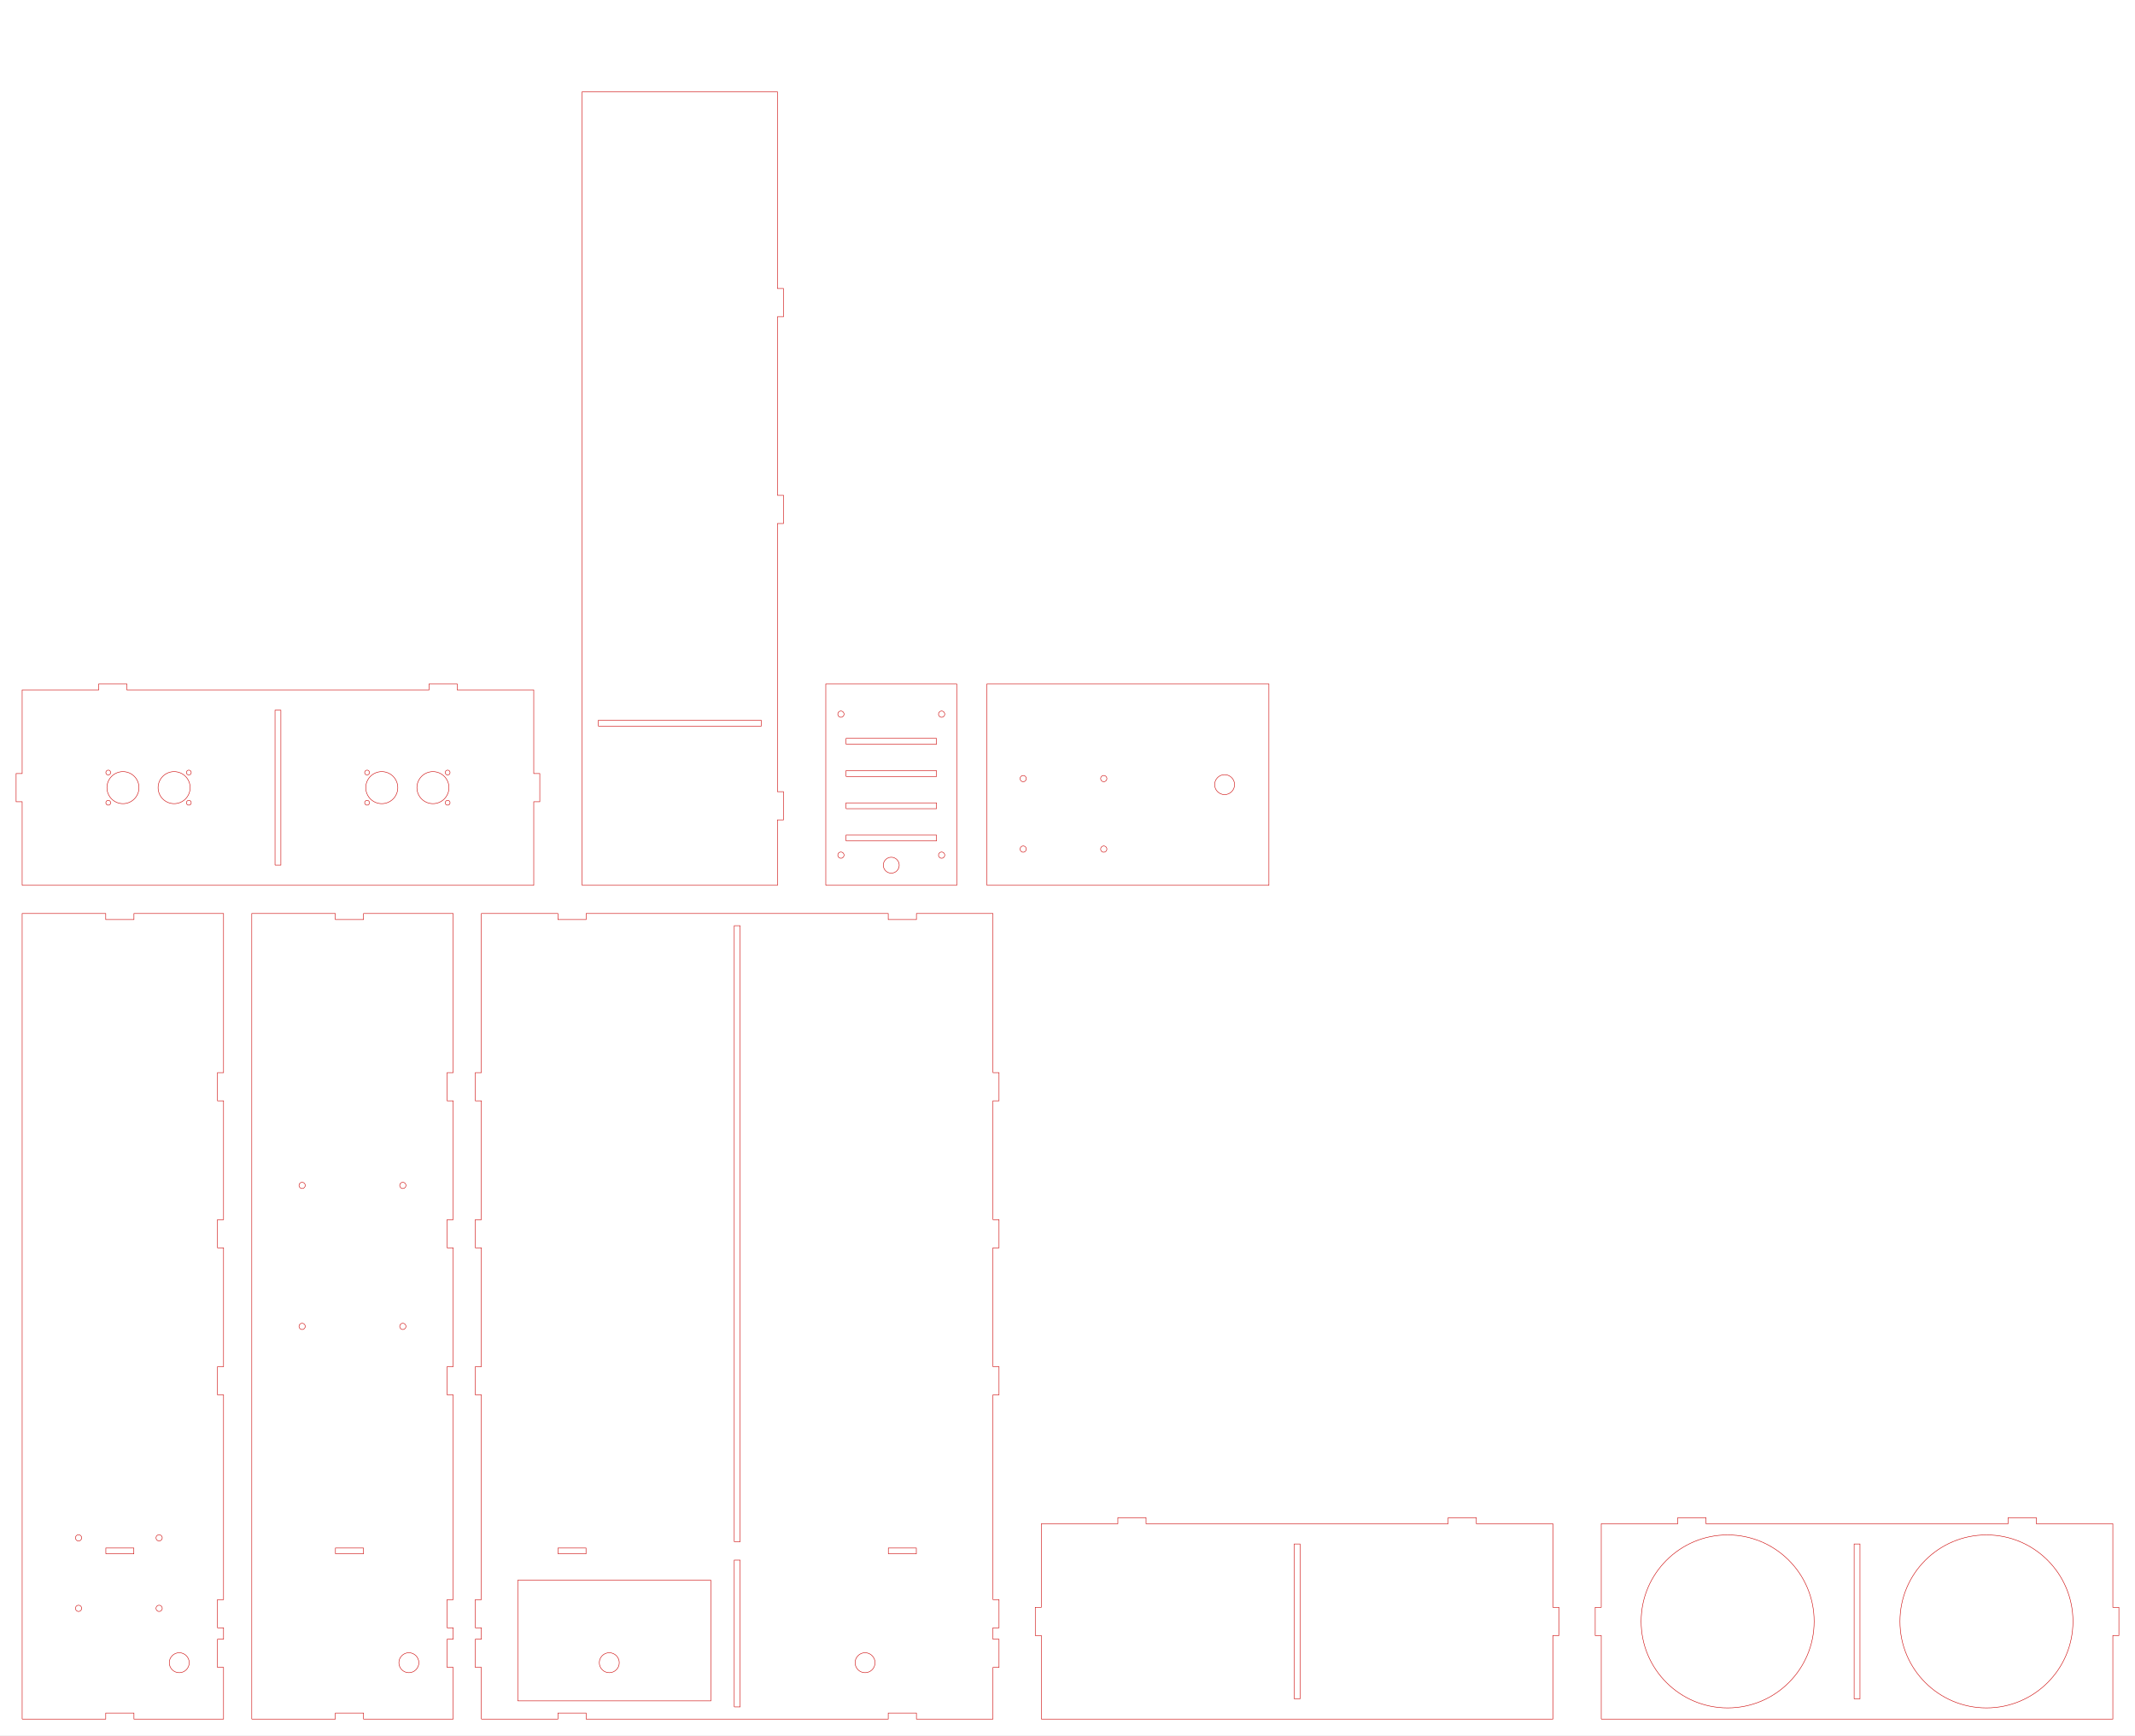
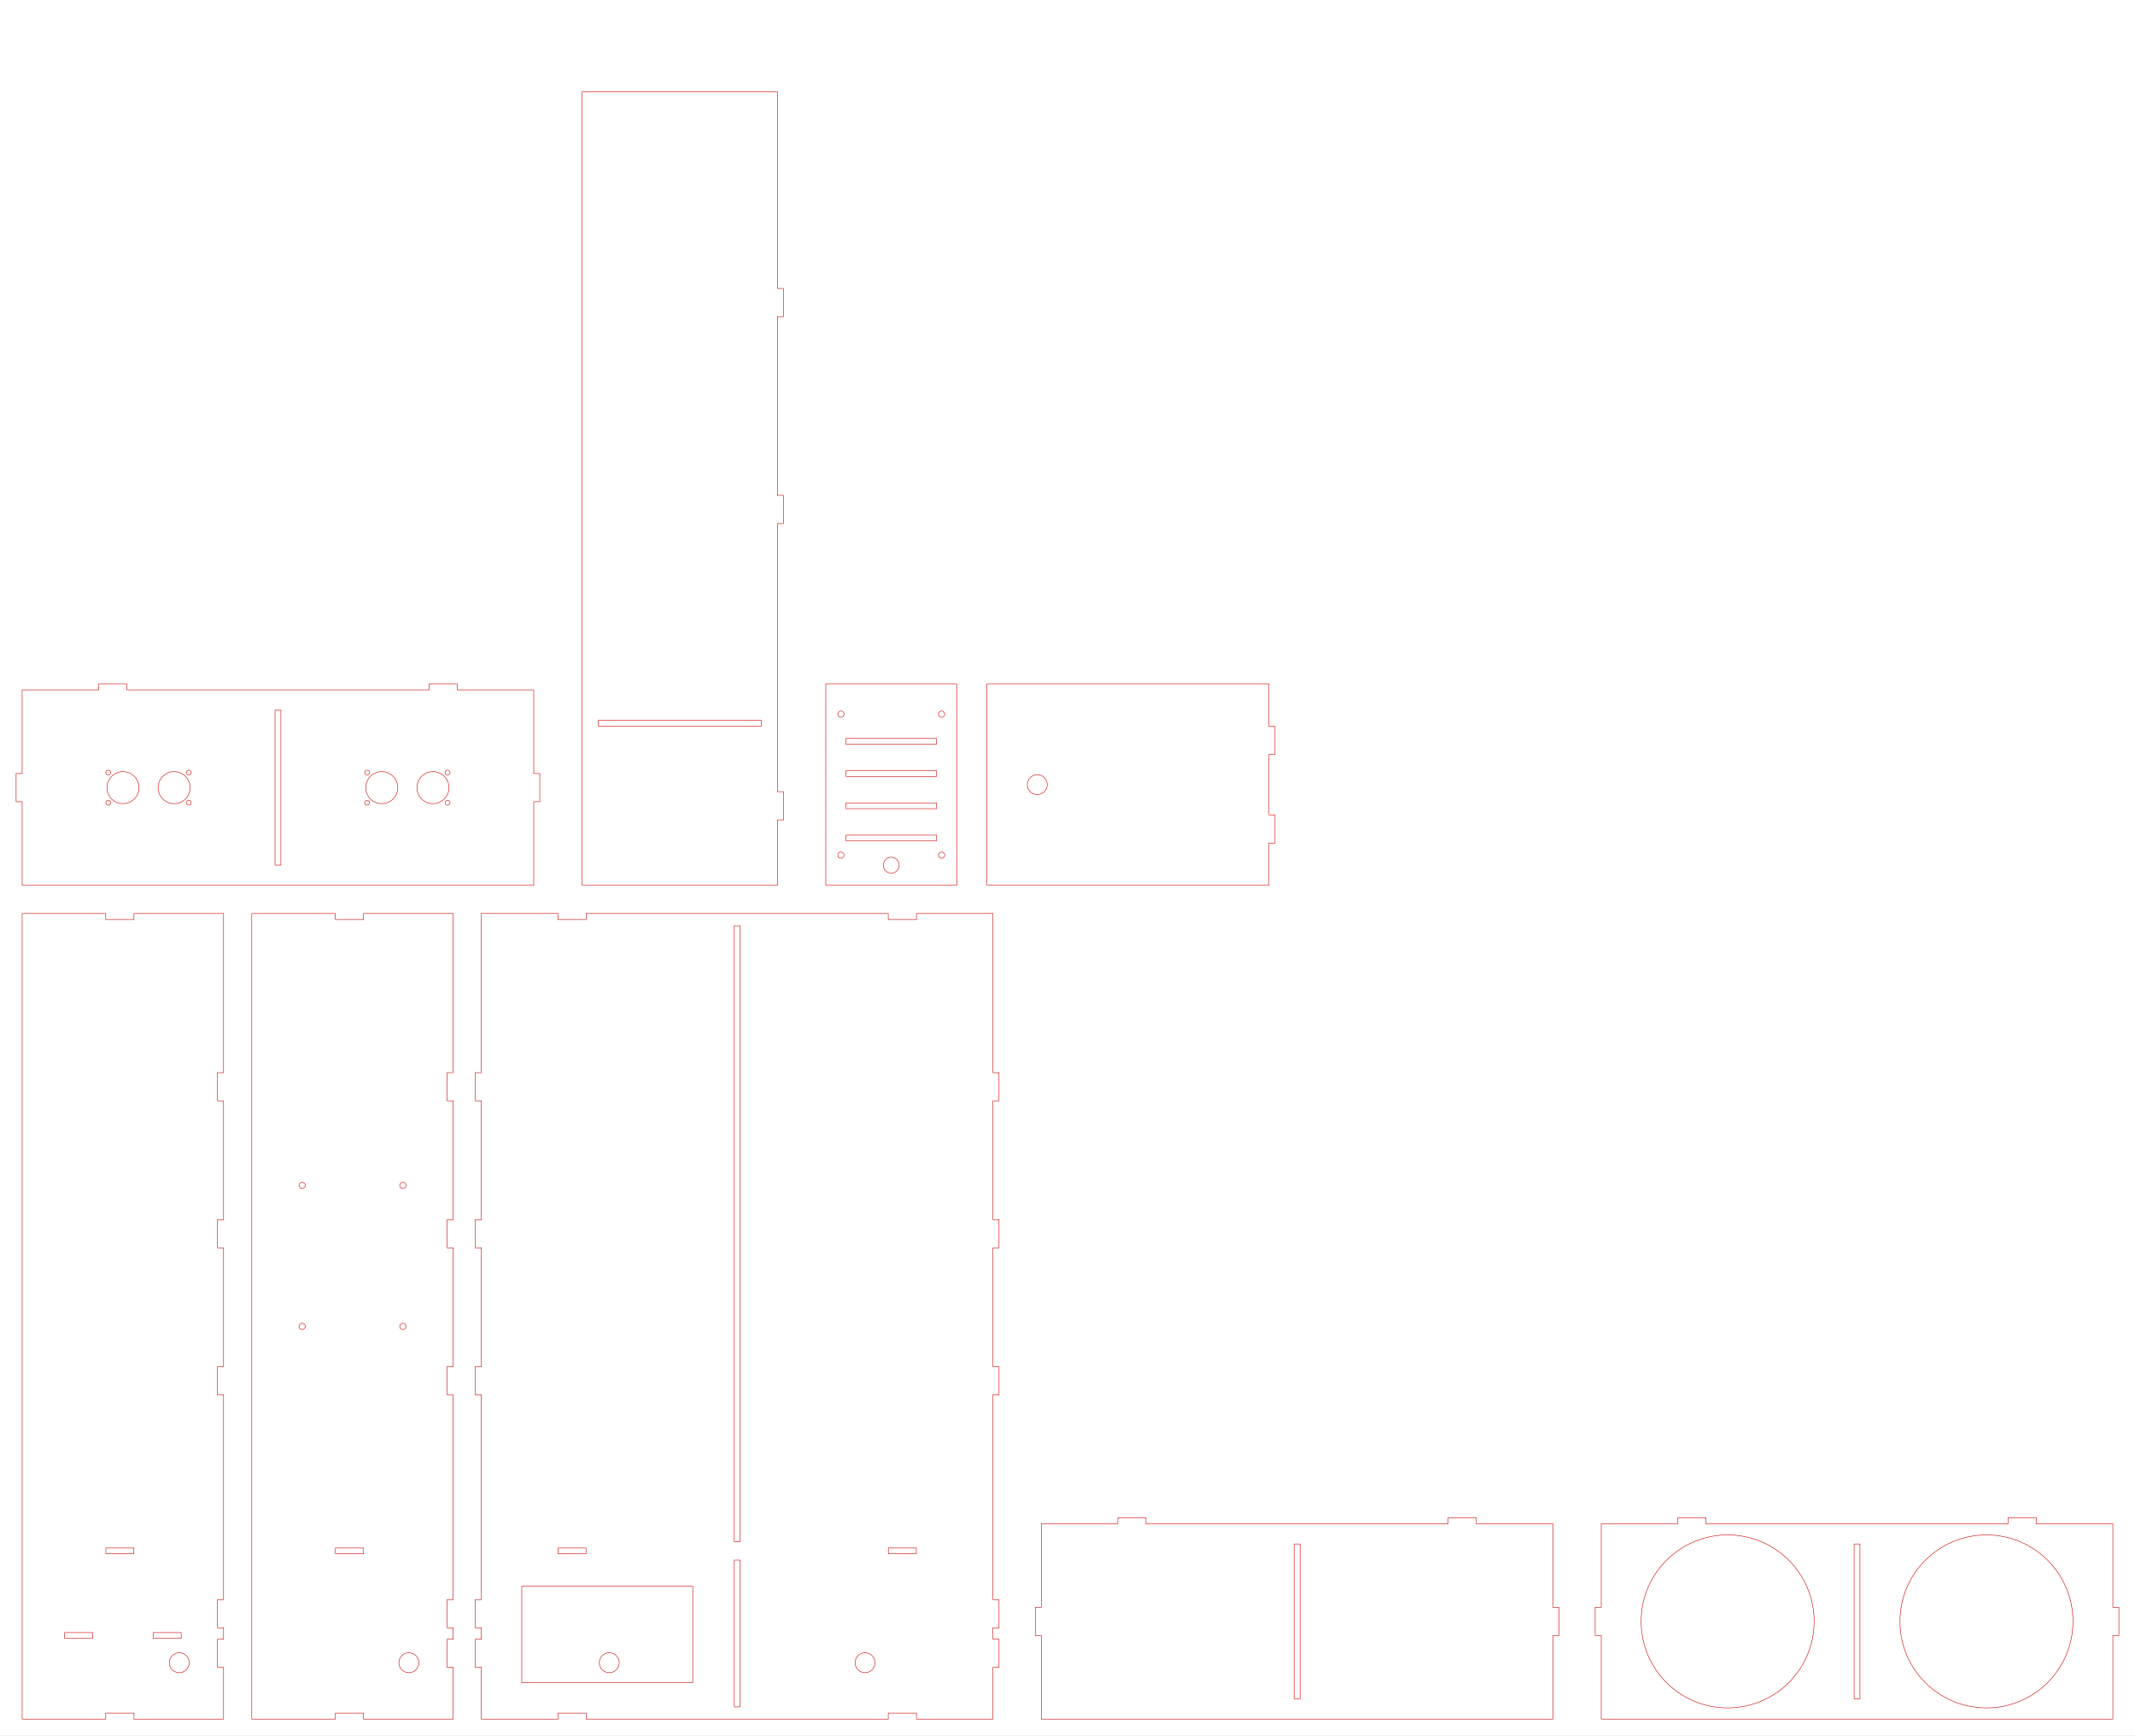
<svg xmlns="http://www.w3.org/2000/svg" width="1060.0mm" height="861.6mm" viewBox="0 0 1060.0 861.6">
  <rect width="100%" height="100%" fill="white" />
  <polyline points="11.000,853.600 52.500,853.600 52.500,850.600 66.500,850.600 66.500,853.600 111.000,853.600 111.000,827.933 108.000,827.933 108.000,813.933 111.000,813.933 111.000,808.267 108.000,808.267 108.000,794.267 111.000,794.267 111.000,692.600 108.000,692.600 108.000,678.600 111.000,678.600 111.000,619.600 108.000,619.600 108.000,605.600 111.000,605.600 111.000,546.600 108.000,546.600 108.000,532.600 111.000,532.600 111.000,453.600 66.500,453.600 66.500,456.600 52.500,456.600 52.500,453.600 11.000,453.600 11.000,853.600 11.000,853.600" fill="none" stroke="#c00" stroke-width="0.25" />
  <polyline points="52.550,771.550 66.450,771.550 66.450,768.650 52.550,768.650 52.550,771.550" fill="none" stroke="#c00" stroke-width="0.25" />
  <circle cx="89.000" cy="825.600" r="4.950" fill="none" stroke="#c00" stroke-width="0.25" />
-   <circle cx="39.000" cy="798.600" r="1.550" fill="none" stroke="#c00" stroke-width="0.25" />
-   <circle cx="39.000" cy="763.600" r="1.550" fill="none" stroke="#c00" stroke-width="0.25" />
-   <circle cx="79.000" cy="798.600" r="1.550" fill="none" stroke="#c00" stroke-width="0.25" />
-   <circle cx="79.000" cy="763.600" r="1.550" fill="none" stroke="#c00" stroke-width="0.25" />
+   <polyline points="32.050,813.550 45.950,813.550 45.950,810.650 32.050,810.650 32.050,813.550" fill="none" stroke="#c00" stroke-width="0.25" />
+   <polyline points="76.050,813.550 89.950,813.550 89.950,810.650 76.050,810.650 76.050,813.550" fill="none" stroke="#c00" stroke-width="0.25" />
  <polyline points="125.000,853.600 166.500,853.600 166.500,850.600 180.500,850.600 180.500,853.600 225.000,853.600 225.000,827.933 222.000,827.933 222.000,813.933 225.000,813.933 225.000,808.267 222.000,808.267 222.000,794.267 225.000,794.267 225.000,692.600 222.000,692.600 222.000,678.600 225.000,678.600 225.000,619.600 222.000,619.600 222.000,605.600 225.000,605.600 225.000,546.600 222.000,546.600 222.000,532.600 225.000,532.600 225.000,453.600 180.500,453.600 180.500,456.600 166.500,456.600 166.500,453.600 125.000,453.600 125.000,853.600 125.000,853.600" fill="none" stroke="#c00" stroke-width="0.25" />
  <polyline points="166.550,771.550 180.450,771.550 180.450,768.650 166.550,768.650 166.550,771.550" fill="none" stroke="#c00" stroke-width="0.25" />
  <circle cx="203.000" cy="825.600" r="4.950" fill="none" stroke="#c00" stroke-width="0.25" />
  <circle cx="150.000" cy="658.600" r="1.550" fill="none" stroke="#c00" stroke-width="0.25" />
  <circle cx="150.000" cy="588.600" r="1.550" fill="none" stroke="#c00" stroke-width="0.25" />
  <circle cx="200.000" cy="658.600" r="1.550" fill="none" stroke="#c00" stroke-width="0.25" />
  <circle cx="200.000" cy="588.600" r="1.550" fill="none" stroke="#c00" stroke-width="0.25" />
  <polyline points="239.000,853.600 277.000,853.600 277.000,850.600 291.000,850.600 291.000,853.600 441.000,853.600 441.000,850.600 455.000,850.600 455.000,853.600 493.000,853.600 493.000,827.933 496.000,827.933 496.000,813.933 493.000,813.933 493.000,808.267 496.000,808.267 496.000,794.267 493.000,794.267 493.000,692.600 496.000,692.600 496.000,678.600 493.000,678.600 493.000,619.600 496.000,619.600 496.000,605.600 493.000,605.600 493.000,546.600 496.000,546.600 496.000,532.600 493.000,532.600 493.000,453.600 455.000,453.600 455.000,456.600 441.000,456.600 441.000,453.600 291.000,453.600 291.000,456.600 277.000,456.600 277.000,453.600 239.000,453.600 239.000,532.600 236.000,532.600 236.000,546.600 239.000,546.600 239.000,605.600 236.000,605.600 236.000,619.600 239.000,619.600 239.000,678.600 236.000,678.600 236.000,692.600 239.000,692.600 239.000,794.267 236.000,794.267 236.000,808.267 239.000,808.267 239.000,813.933 236.000,813.933 236.000,827.933 239.000,827.933 239.000,853.600 239.000,853.600" fill="none" stroke="#c00" stroke-width="0.25" />
  <polyline points="277.050,771.550 290.950,771.550 290.950,768.650 277.050,768.650 277.050,771.550" fill="none" stroke="#c00" stroke-width="0.25" />
  <polyline points="441.050,771.550 454.950,771.550 454.950,768.650 441.050,768.650 441.050,771.550" fill="none" stroke="#c00" stroke-width="0.25" />
  <polyline points="364.550,847.550 367.450,847.550 367.450,774.650 364.550,774.650 364.550,847.550" fill="none" stroke="#c00" stroke-width="0.25" />
  <polyline points="364.550,765.550 367.450,765.550 367.450,459.650 364.550,459.650 364.550,765.550" fill="none" stroke="#c00" stroke-width="0.25" />
  <circle cx="302.500" cy="825.600" r="4.950" fill="none" stroke="#c00" stroke-width="0.25" />
  <circle cx="429.500" cy="825.600" r="4.950" fill="none" stroke="#c00" stroke-width="0.25" />
-   <polyline points="257.050,844.550 352.950,844.550 352.950,784.650 257.050,784.650 257.050,844.550" fill="none" stroke="#c00" stroke-width="0.25" />
+   <polyline points="259.050,835.550 343.950,835.550 343.950,787.650 259.050,787.650 259.050,835.550" fill="none" stroke="#c00" stroke-width="0.25" />
  <polyline points="517.000,853.600 771.000,853.600 771.000,812.100 774.000,812.100 774.000,798.100 771.000,798.100 771.000,756.600 733.000,756.600 733.000,753.600 719.000,753.600 719.000,756.600 569.000,756.600 569.000,753.600 555.000,753.600 555.000,756.600 517.000,756.600 517.000,798.100 514.000,798.100 514.000,812.100 517.000,812.100 517.000,853.600 517.000,853.600" fill="none" stroke="#c00" stroke-width="0.25" />
  <polyline points="642.550,843.550 645.450,843.550 645.450,766.650 642.550,766.650 642.550,843.550" fill="none" stroke="#c00" stroke-width="0.25" />
  <polyline points="795.000,853.600 1049.000,853.600 1049.000,812.100 1052.000,812.100 1052.000,798.100 1049.000,798.100 1049.000,756.600 1011.000,756.600 1011.000,753.600 997.000,753.600 997.000,756.600 847.000,756.600 847.000,753.600 833.000,753.600 833.000,756.600 795.000,756.600 795.000,798.100 792.000,798.100 792.000,812.100 795.000,812.100 795.000,853.600 795.000,853.600" fill="none" stroke="#c00" stroke-width="0.25" />
  <polyline points="920.550,843.550 923.450,843.550 923.450,766.650 920.550,766.650 920.550,843.550" fill="none" stroke="#c00" stroke-width="0.25" />
  <circle cx="857.750" cy="805.100" r="42.950" fill="none" stroke="#c00" stroke-width="0.25" />
  <circle cx="986.250" cy="805.100" r="42.950" fill="none" stroke="#c00" stroke-width="0.25" />
  <polyline points="11.000,439.600 265.000,439.600 265.000,398.100 268.000,398.100 268.000,384.100 265.000,384.100 265.000,342.600 227.000,342.600 227.000,339.600 213.000,339.600 213.000,342.600 63.000,342.600 63.000,339.600 49.000,339.600 49.000,342.600 11.000,342.600 11.000,384.100 8.000,384.100 8.000,398.100 11.000,398.100 11.000,439.600 11.000,439.600" fill="none" stroke="#c00" stroke-width="0.25" />
  <polyline points="136.550,429.550 139.450,429.550 139.450,352.650 136.550,352.650 136.550,429.550" fill="none" stroke="#c00" stroke-width="0.25" />
  <circle cx="61.050" cy="391.100" r="7.950" fill="none" stroke="#c00" stroke-width="0.25" />
  <circle cx="86.450" cy="391.100" r="7.950" fill="none" stroke="#c00" stroke-width="0.25" />
  <circle cx="53.750" cy="398.600" r="1.200" fill="none" stroke="#c00" stroke-width="0.25" />
  <circle cx="53.750" cy="383.600" r="1.200" fill="none" stroke="#c00" stroke-width="0.25" />
  <circle cx="93.750" cy="398.600" r="1.200" fill="none" stroke="#c00" stroke-width="0.25" />
  <circle cx="93.750" cy="383.600" r="1.200" fill="none" stroke="#c00" stroke-width="0.25" />
  <circle cx="189.550" cy="391.100" r="7.950" fill="none" stroke="#c00" stroke-width="0.25" />
  <circle cx="214.950" cy="391.100" r="7.950" fill="none" stroke="#c00" stroke-width="0.25" />
  <circle cx="182.250" cy="398.600" r="1.200" fill="none" stroke="#c00" stroke-width="0.25" />
  <circle cx="182.250" cy="383.600" r="1.200" fill="none" stroke="#c00" stroke-width="0.25" />
  <circle cx="222.250" cy="398.600" r="1.200" fill="none" stroke="#c00" stroke-width="0.25" />
  <circle cx="222.250" cy="383.600" r="1.200" fill="none" stroke="#c00" stroke-width="0.25" />
  <polyline points="289.000,439.600 386.000,439.600 386.000,407.100 389.000,407.100 389.000,393.100 386.000,393.100 386.000,259.933 389.000,259.933 389.000,245.933 386.000,245.933 386.000,157.267 389.000,157.267 389.000,143.267 386.000,143.267 386.000,45.600 289.000,45.600 289.000,439.600 289.000,439.600" fill="none" stroke="#c00" stroke-width="0.25" />
  <polyline points="297.050,360.550 377.950,360.550 377.950,357.650 297.050,357.650 297.050,360.550" fill="none" stroke="#c00" stroke-width="0.25" />
  <polyline points="410.000,439.600 475.000,439.600 475.000,339.600 410.000,339.600 410.000,439.600" fill="none" stroke="#c00" stroke-width="0.25" />
  <circle cx="417.500" cy="424.600" r="1.550" fill="none" stroke="#c00" stroke-width="0.25" />
  <circle cx="417.500" cy="354.600" r="1.550" fill="none" stroke="#c00" stroke-width="0.25" />
  <circle cx="467.500" cy="424.600" r="1.550" fill="none" stroke="#c00" stroke-width="0.25" />
  <circle cx="467.500" cy="354.600" r="1.550" fill="none" stroke="#c00" stroke-width="0.25" />
  <polyline points="420.050,417.550 464.950,417.550 464.950,414.650 420.050,414.650 420.050,417.550" fill="none" stroke="#c00" stroke-width="0.25" />
  <polyline points="420.050,401.550 464.950,401.550 464.950,398.650 420.050,398.650 420.050,401.550" fill="none" stroke="#c00" stroke-width="0.25" />
  <polyline points="420.050,385.550 464.950,385.550 464.950,382.650 420.050,382.650 420.050,385.550" fill="none" stroke="#c00" stroke-width="0.25" />
  <polyline points="420.050,369.550 464.950,369.550 464.950,366.650 420.050,366.650 420.050,369.550" fill="none" stroke="#c00" stroke-width="0.25" />
  <circle cx="442.500" cy="429.600" r="3.950" fill="none" stroke="#c00" stroke-width="0.25" />
-   <polyline points="490.000,439.600 630.000,439.600 630.000,339.600 490.000,339.600 490.000,439.600" fill="none" stroke="#c00" stroke-width="0.25" />
-   <circle cx="508.000" cy="421.600" r="1.550" fill="none" stroke="#c00" stroke-width="0.25" />
-   <circle cx="508.000" cy="386.600" r="1.550" fill="none" stroke="#c00" stroke-width="0.25" />
-   <circle cx="548.000" cy="421.600" r="1.550" fill="none" stroke="#c00" stroke-width="0.25" />
-   <circle cx="548.000" cy="386.600" r="1.550" fill="none" stroke="#c00" stroke-width="0.25" />
-   <circle cx="608.000" cy="389.600" r="4.950" fill="none" stroke="#c00" stroke-width="0.25" />
+   <polyline points="490.000,439.600 630.000,439.600 630.000,418.600 633.000,418.600 633.000,404.600 630.000,404.600 630.000,374.600 633.000,374.600 633.000,360.600 630.000,360.600 630.000,339.600 490.000,339.600 490.000,439.600 490.000,439.600" fill="none" stroke="#c00" stroke-width="0.25" />
+   <circle cx="515.000" cy="389.600" r="4.950" fill="none" stroke="#c00" stroke-width="0.25" />
</svg>
